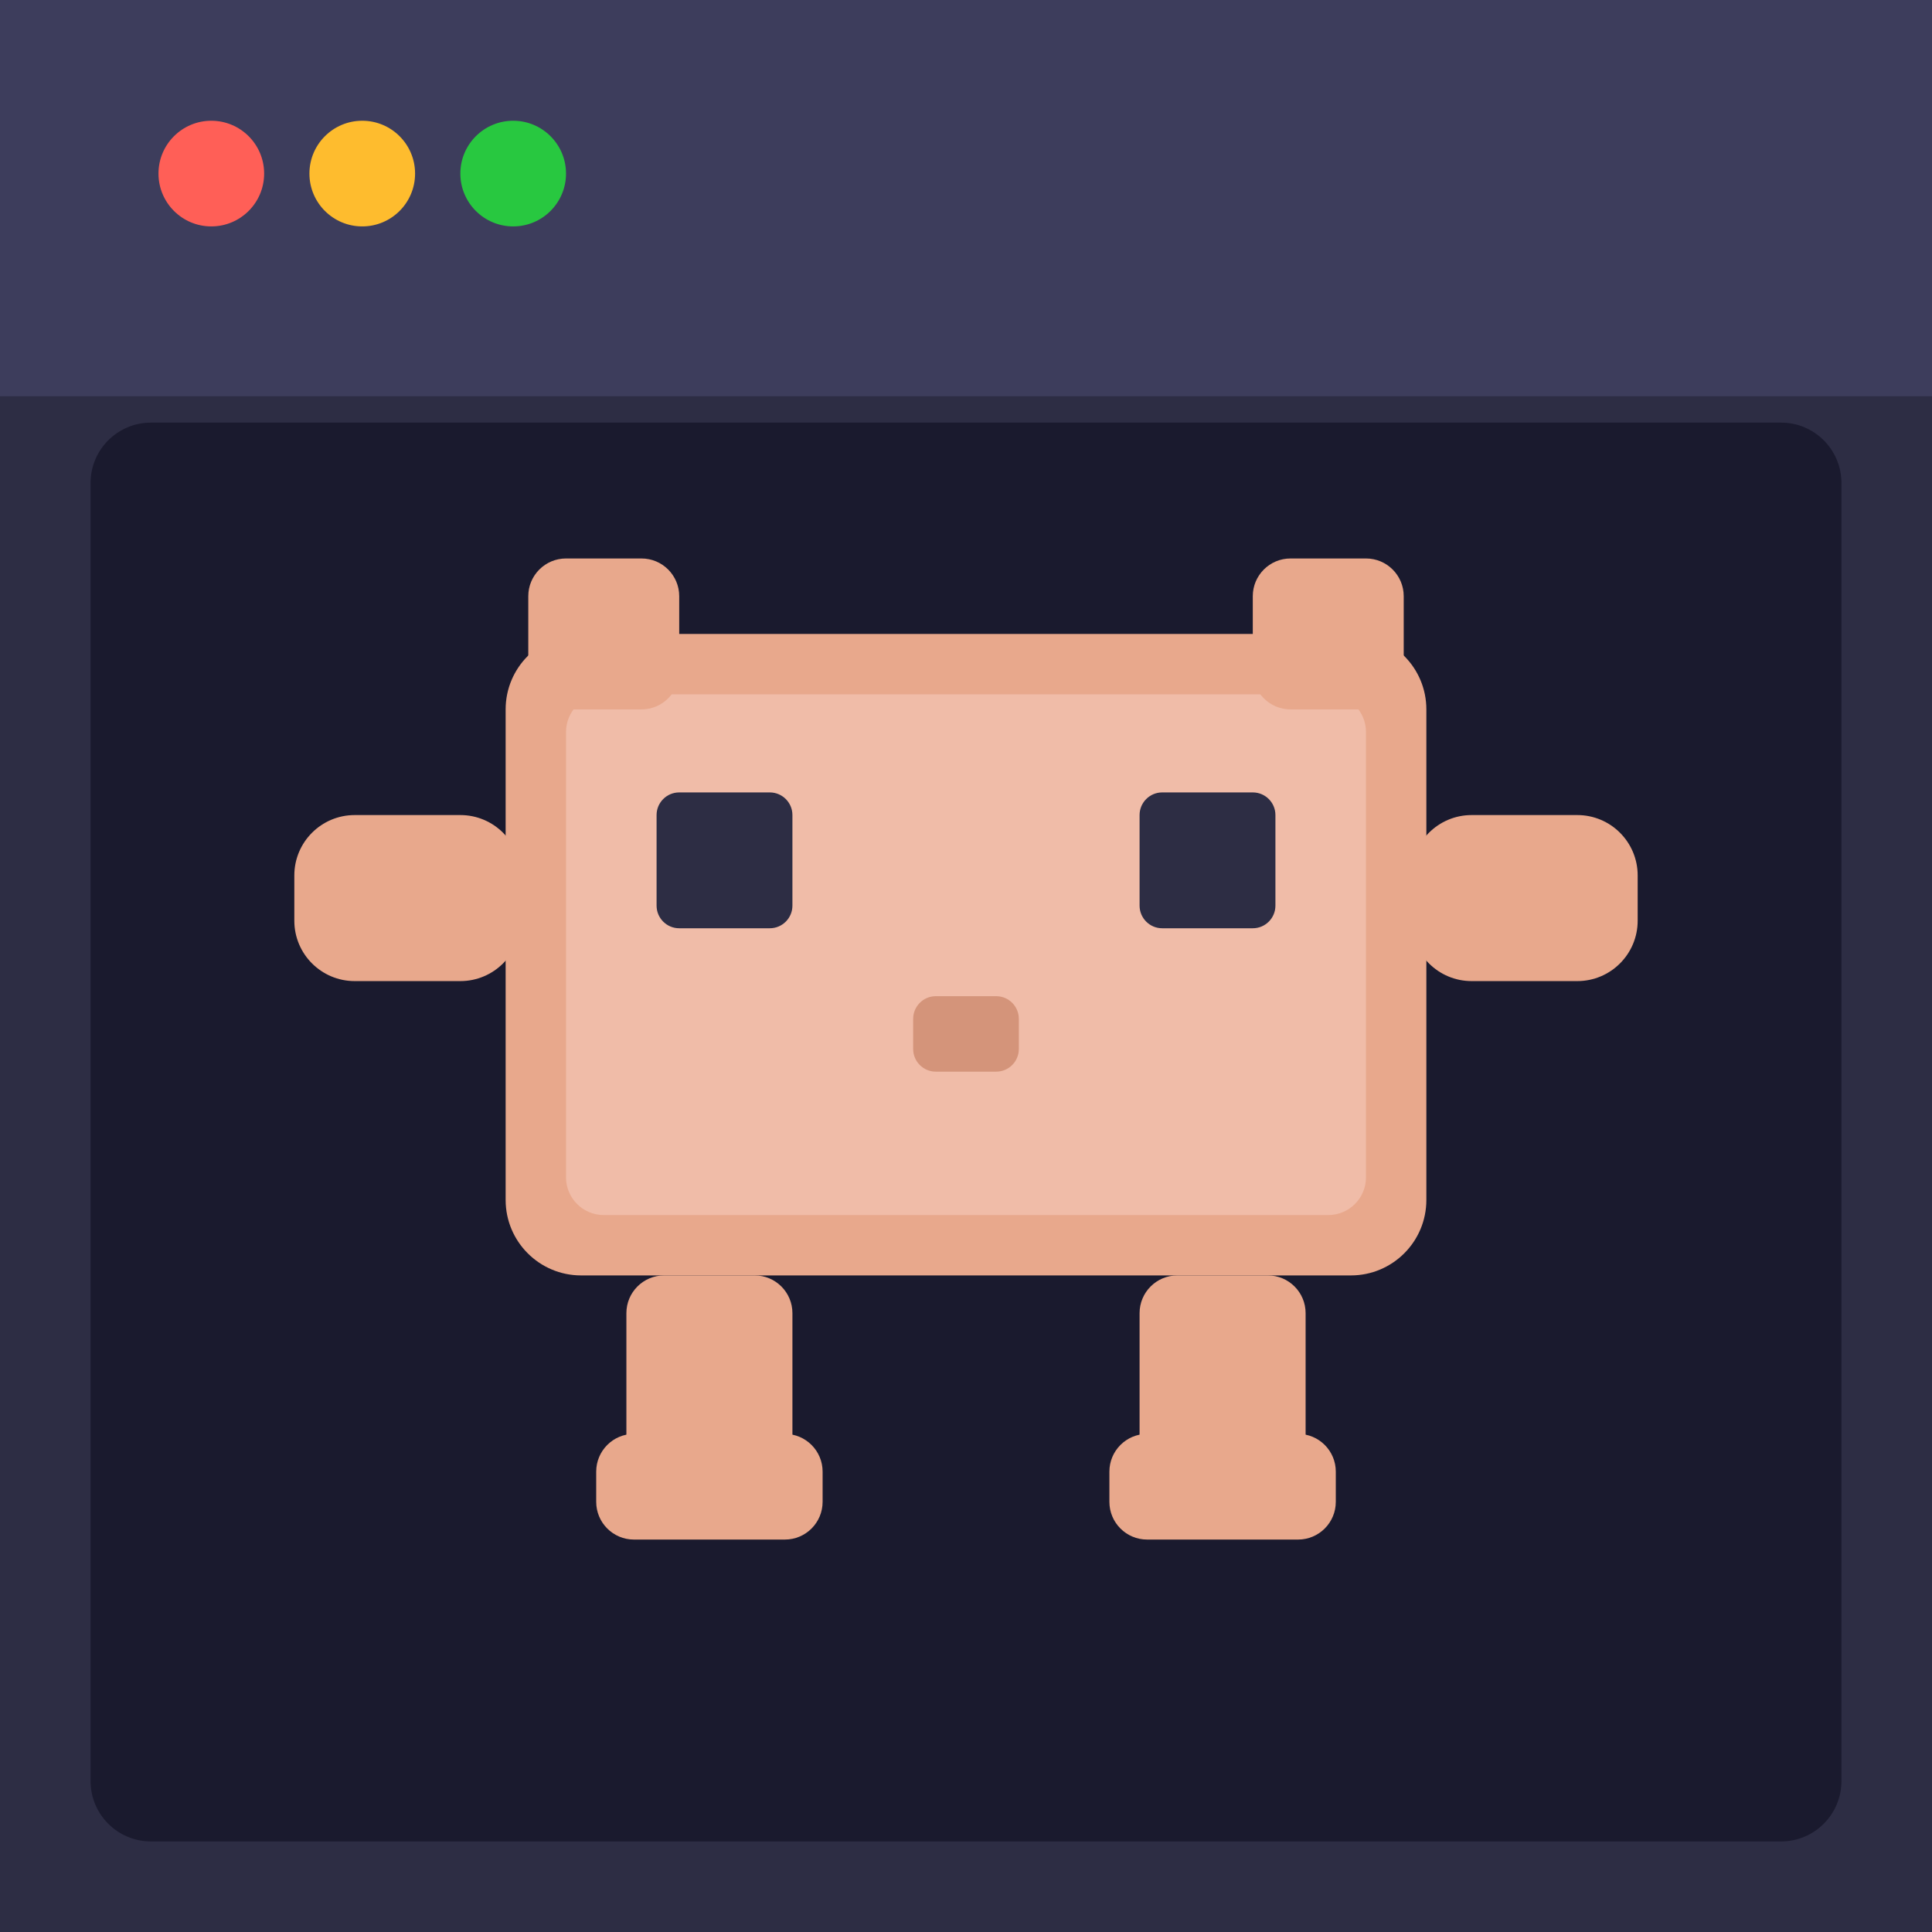
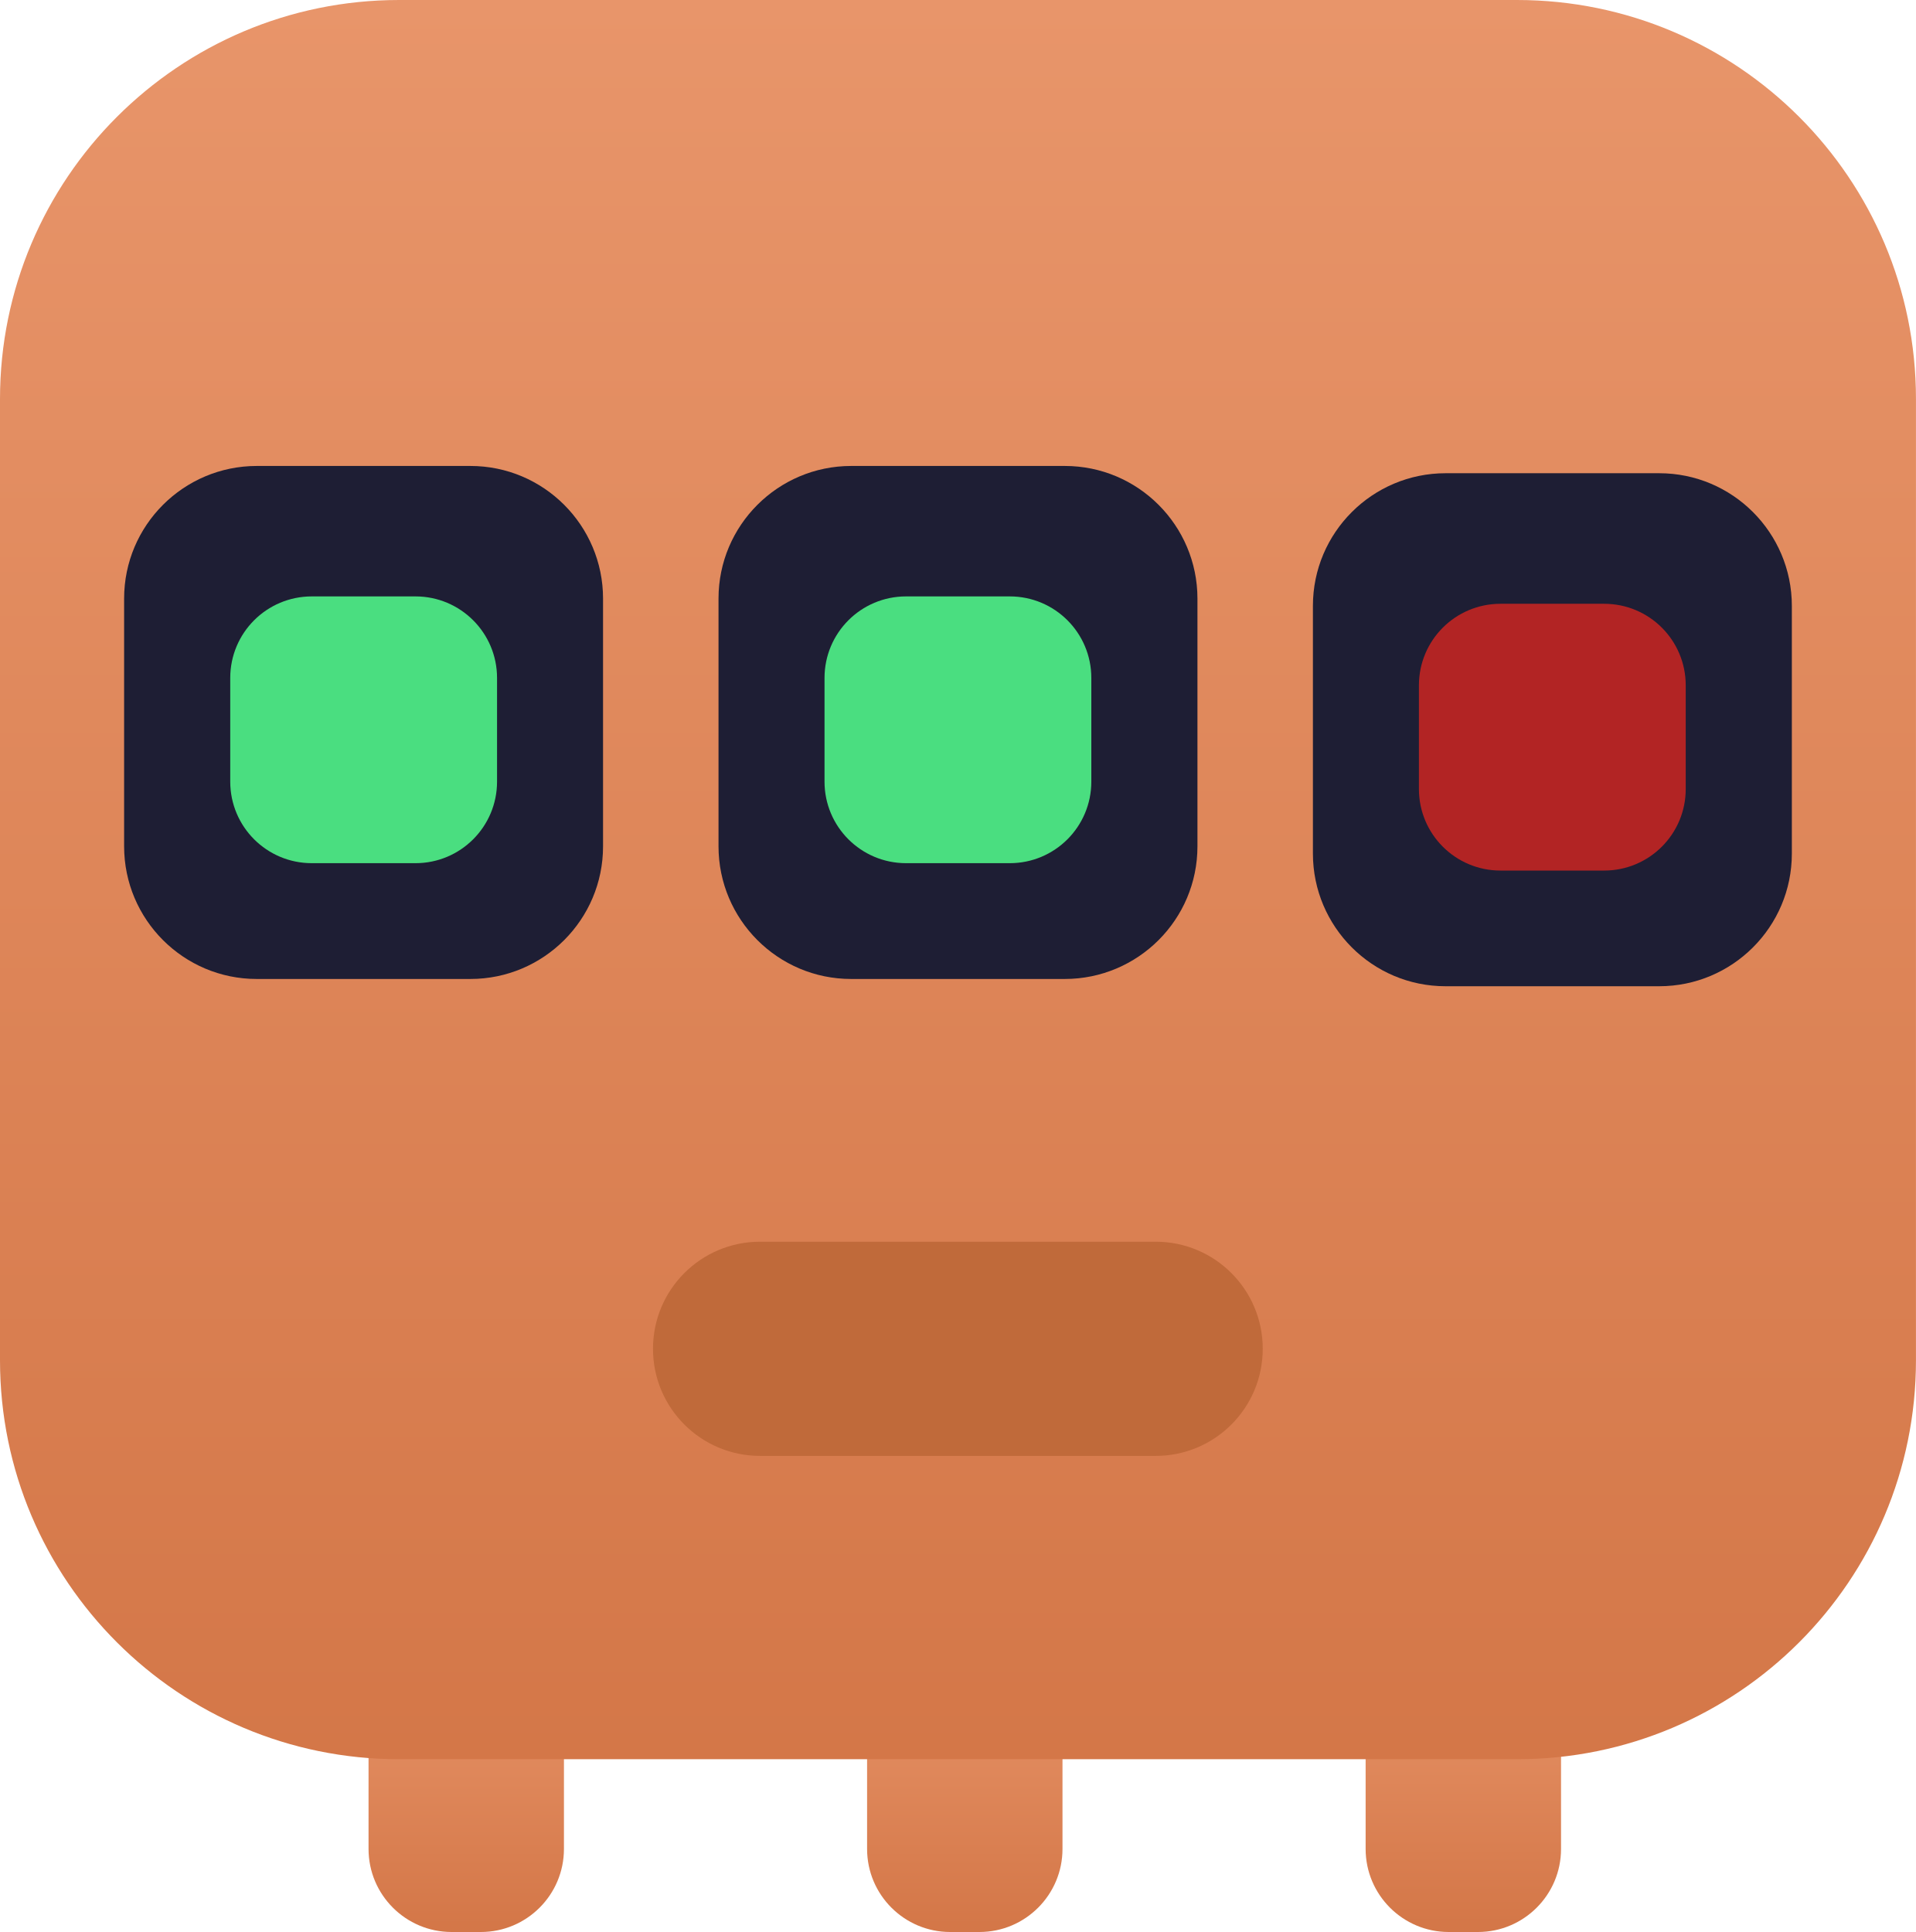
- <svg xmlns="http://www.w3.org/2000/svg" viewBox="0 0 1024 1024" width="1024" height="1024">
-   <rect x="0" y="0" width="1024" height="1024" rx="0" fill="#2d2d44" />
-   <rect x="0" y="0" width="1024" height="184" rx="0" fill="#3d3d5c" />
-   <rect x="0" y="128" width="1024" height="82" fill="#3d3d5c" />
-   <circle cx="112" cy="92" r="28" fill="#ff5f57" />
-   <circle cx="192" cy="92" r="28" fill="#febc2e" />
-   <circle cx="272" cy="92" r="28" fill="#28c840" />
-   <rect x="48" y="224" width="928" height="752" rx="32" fill="#1a1a2e" />
-   <rect x="268" y="336" width="488" height="340" rx="40" fill="#E8A88C" />
-   <rect x="300" y="368" width="424" height="276" rx="20" fill="#F0BCA8" />
-   <rect x="348" y="420" width="72" height="72" rx="12" fill="#2d2d44" />
-   <rect x="604" y="420" width="72" height="72" rx="12" fill="#2d2d44" />
-   <rect x="484" y="528" width="56" height="40" rx="12" fill="#D4947A" />
-   <rect x="280" y="296" width="80" height="80" rx="20" fill="#E8A88C" />
-   <rect x="664" y="296" width="80" height="80" rx="20" fill="#E8A88C" />
-   <rect x="332" y="676" width="88" height="120" rx="20" fill="#E8A88C" />
-   <rect x="604" y="676" width="88" height="120" rx="20" fill="#E8A88C" />
-   <rect x="316" y="760" width="120" height="56" rx="20" fill="#E8A88C" />
-   <rect x="588" y="760" width="120" height="56" rx="20" fill="#E8A88C" />
-   <rect x="156" y="432" width="120" height="88" rx="32" fill="#E8A88C" />
-   <rect x="748" y="432" width="120" height="88" rx="32" fill="#E8A88C" />
+ <svg xmlns="http://www.w3.org/2000/svg" id="Layer_1" version="1.1" viewBox="0 0 166.1 167.51">
+   <defs>
+     <style>
+       .st0 {
+         fill: url(#linear-gradient2);
+       }
+ 
+       .st1 {
+         fill: url(#linear-gradient1);
+       }
+ 
+       .st2 {
+         fill: url(#linear-gradient3);
+       }
+ 
+       .st3 {
+         fill: url(#linear-gradient);
+       }
+ 
+       .st4 {
+         fill: #1e1e34;
+       }
+ 
+       .st5 {
+         fill: #b22424;
+       }
+ 
+       .st6 {
+         fill: #c06a3a;
+       }
+ 
+       .st7 {
+         fill: #4ade80;
+       }
+     </style>
+     <linearGradient id="linear-gradient" x1="-1970.93" y1="146.44" x2="-1970.93" y2="146.65" gradientTransform="translate(157715 -17431) scale(80 120)" gradientUnits="userSpaceOnUse">
+       <stop offset="0" stop-color="#e8956a" />
+       <stop offset="1" stop-color="#d47748" />
+     </linearGradient>
+     <linearGradient id="linear-gradient1" x1="-1972.94" y1="146.44" x2="-1972.94" y2="146.65" gradientTransform="translate(157919 -17431) scale(80 120)" gradientUnits="userSpaceOnUse">
+       <stop offset="0" stop-color="#e8956a" />
+       <stop offset="1" stop-color="#d47748" />
+     </linearGradient>
+     <linearGradient id="linear-gradient2" x1="-1974.95" y1="146.44" x2="-1974.95" y2="146.65" gradientTransform="translate(158123 -17431) scale(80 120)" gradientUnits="userSpaceOnUse">
+       <stop offset="0" stop-color="#e8956a" />
+       <stop offset="1" stop-color="#d47748" />
+     </linearGradient>
+     <linearGradient id="linear-gradient3" x1="83.05" y1="116" x2="83.05" y2="-36.53" gradientTransform="translate(0 116) scale(1 -1)" gradientUnits="userSpaceOnUse">
+       <stop offset="0" stop-color="#e8956a" />
+       <stop offset="1" stop-color="#d47748" />
+     </linearGradient>
+   </defs>
+   <path class="st3" d="M39.15,142.09h2.54c1.99,0,3.79.81,5.09,2.11s2.11,3.1,2.11,5.09v11.02c0,1.99-.81,3.79-2.11,5.09s-3.1,2.11-5.09,2.11h-2.54c-1.99,0-3.79-.81-5.09-2.11s-2.11-3.1-2.11-5.09v-11.02c0-1.99.81-3.79,2.11-5.09s3.1-2.11,5.09-2.11Z" />
+   <path class="st1" d="M82.37,142.09h2.54c1.99,0,3.79.81,5.09,2.11s2.11,3.1,2.11,5.09v11.02c0,1.99-.81,3.79-2.11,5.09s-3.1,2.11-5.09,2.11h-2.54c-1.99,0-3.79-.81-5.09-2.11s-2.11-3.1-2.11-5.09v-11.02c0-1.99.81-3.79,2.11-5.09s3.1-2.11,5.09-2.11Z" />
+   <path class="st0" d="M125.59,142.09h2.54c1.99,0,3.79.81,5.09,2.11s2.11,3.1,2.11,5.09v11.02c0,1.99-.81,3.79-2.11,5.09s-3.1,2.11-5.09,2.11h-2.54c-1.99,0-3.79-.81-5.09-2.11s-2.11-3.1-2.11-5.09v-11.02c0-1.99.81-3.79,2.11-5.09s3.1-2.11,5.09-2.11h0Z" />
+   <path class="st2" d="M34.6,0h96.91c9.55,0,18.2,3.87,24.46,10.13,6.26,6.26,10.13,14.91,10.13,24.46v83.35c0,9.55-3.87,18.2-10.13,24.46s-14.91,10.13-24.46,10.13H34.6c-9.55,0-18.2-3.87-24.46-10.13S0,127.5,0,117.94V34.6c0-9.55,3.87-18.2,10.13-24.46C16.39,3.88,25.04,0,34.6,0Z" />
+   <g>
+     <path class="st4" d="M22.26,40.4h18.52c3.18,0,6.05,1.29,8.13,3.37s3.37,4.96,3.37,8.13v21.48c0,3.18-1.29,6.05-3.37,8.13s-4.96,3.37-8.13,3.37h-18.52c-3.18,0-6.05-1.29-8.13-3.37s-3.37-4.96-3.37-8.13v-21.48c0-3.18,1.29-6.05,3.37-8.13,2.08-2.08,4.96-3.37,8.13-3.37Z" />
+     <path class="st7" d="M27.03,51.71h8.99c1.95,0,3.72.79,5,2.07s2.07,3.05,2.07,5v8.99c0,1.95-.79,3.72-2.07,5s-3.05,2.07-5,2.07h-8.99c-1.95,0-3.72-.79-5-2.07s-2.07-3.05-2.07-5v-8.99c0-1.95.79-3.72,2.07-5s3.05-2.07,5-2.07Z" />
+   </g>
+   <g>
+     <path class="st4" d="M73.79,40.4h18.52c3.18,0,6.05,1.29,8.13,3.37s3.37,4.96,3.37,8.13v21.48c0,3.18-1.29,6.05-3.37,8.13s-4.96,3.37-8.13,3.37h-18.52c-3.18,0-6.05-1.29-8.13-3.37s-3.37-4.96-3.37-8.13v-21.48c0-3.18,1.29-6.05,3.37-8.13,2.08-2.08,4.96-3.37,8.13-3.37Z" />
+     <path class="st7" d="M78.55,51.71h8.99c1.95,0,3.72.79,5,2.07s2.07,3.05,2.07,5v8.99c0,1.95-.79,3.72-2.07,5s-3.05,2.07-5,2.07h-8.99c-1.95,0-3.72-.79-5-2.07s-2.07-3.05-2.07-5v-8.99c0-1.95.79-3.72,2.07-5s3.05-2.07,5-2.07Z" />
+   </g>
+   <g>
+     <path class="st4" d="M125.32,41.03h18.52c3.18,0,6.05,1.29,8.13,3.37s3.37,4.96,3.37,8.13v21.48c0,3.18-1.29,6.05-3.37,8.13s-4.96,3.37-8.13,3.37h-18.52c-3.18,0-6.05-1.29-8.13-3.37s-3.37-4.96-3.37-8.13v-21.48c0-3.18,1.29-6.05,3.37-8.13s4.96-3.37,8.13-3.37Z" />
+     <path class="st5" d="M130.08,52.35h8.99c1.95,0,3.72.79,5,2.07s2.07,3.05,2.07,5v8.99c0,1.95-.79,3.72-2.07,5s-3.05,2.07-5,2.07h-8.99c-1.95,0-3.72-.79-5-2.07s-2.07-3.05-2.07-5v-8.99c0-1.95.79-3.72,2.07-5s3.05-2.07,5-2.07Z" />
+   </g>
+   <rect class="st6" x="56.61" y="107.66" width="52.86" height="18.57" rx="9.28" ry="9.28" />
</svg>
